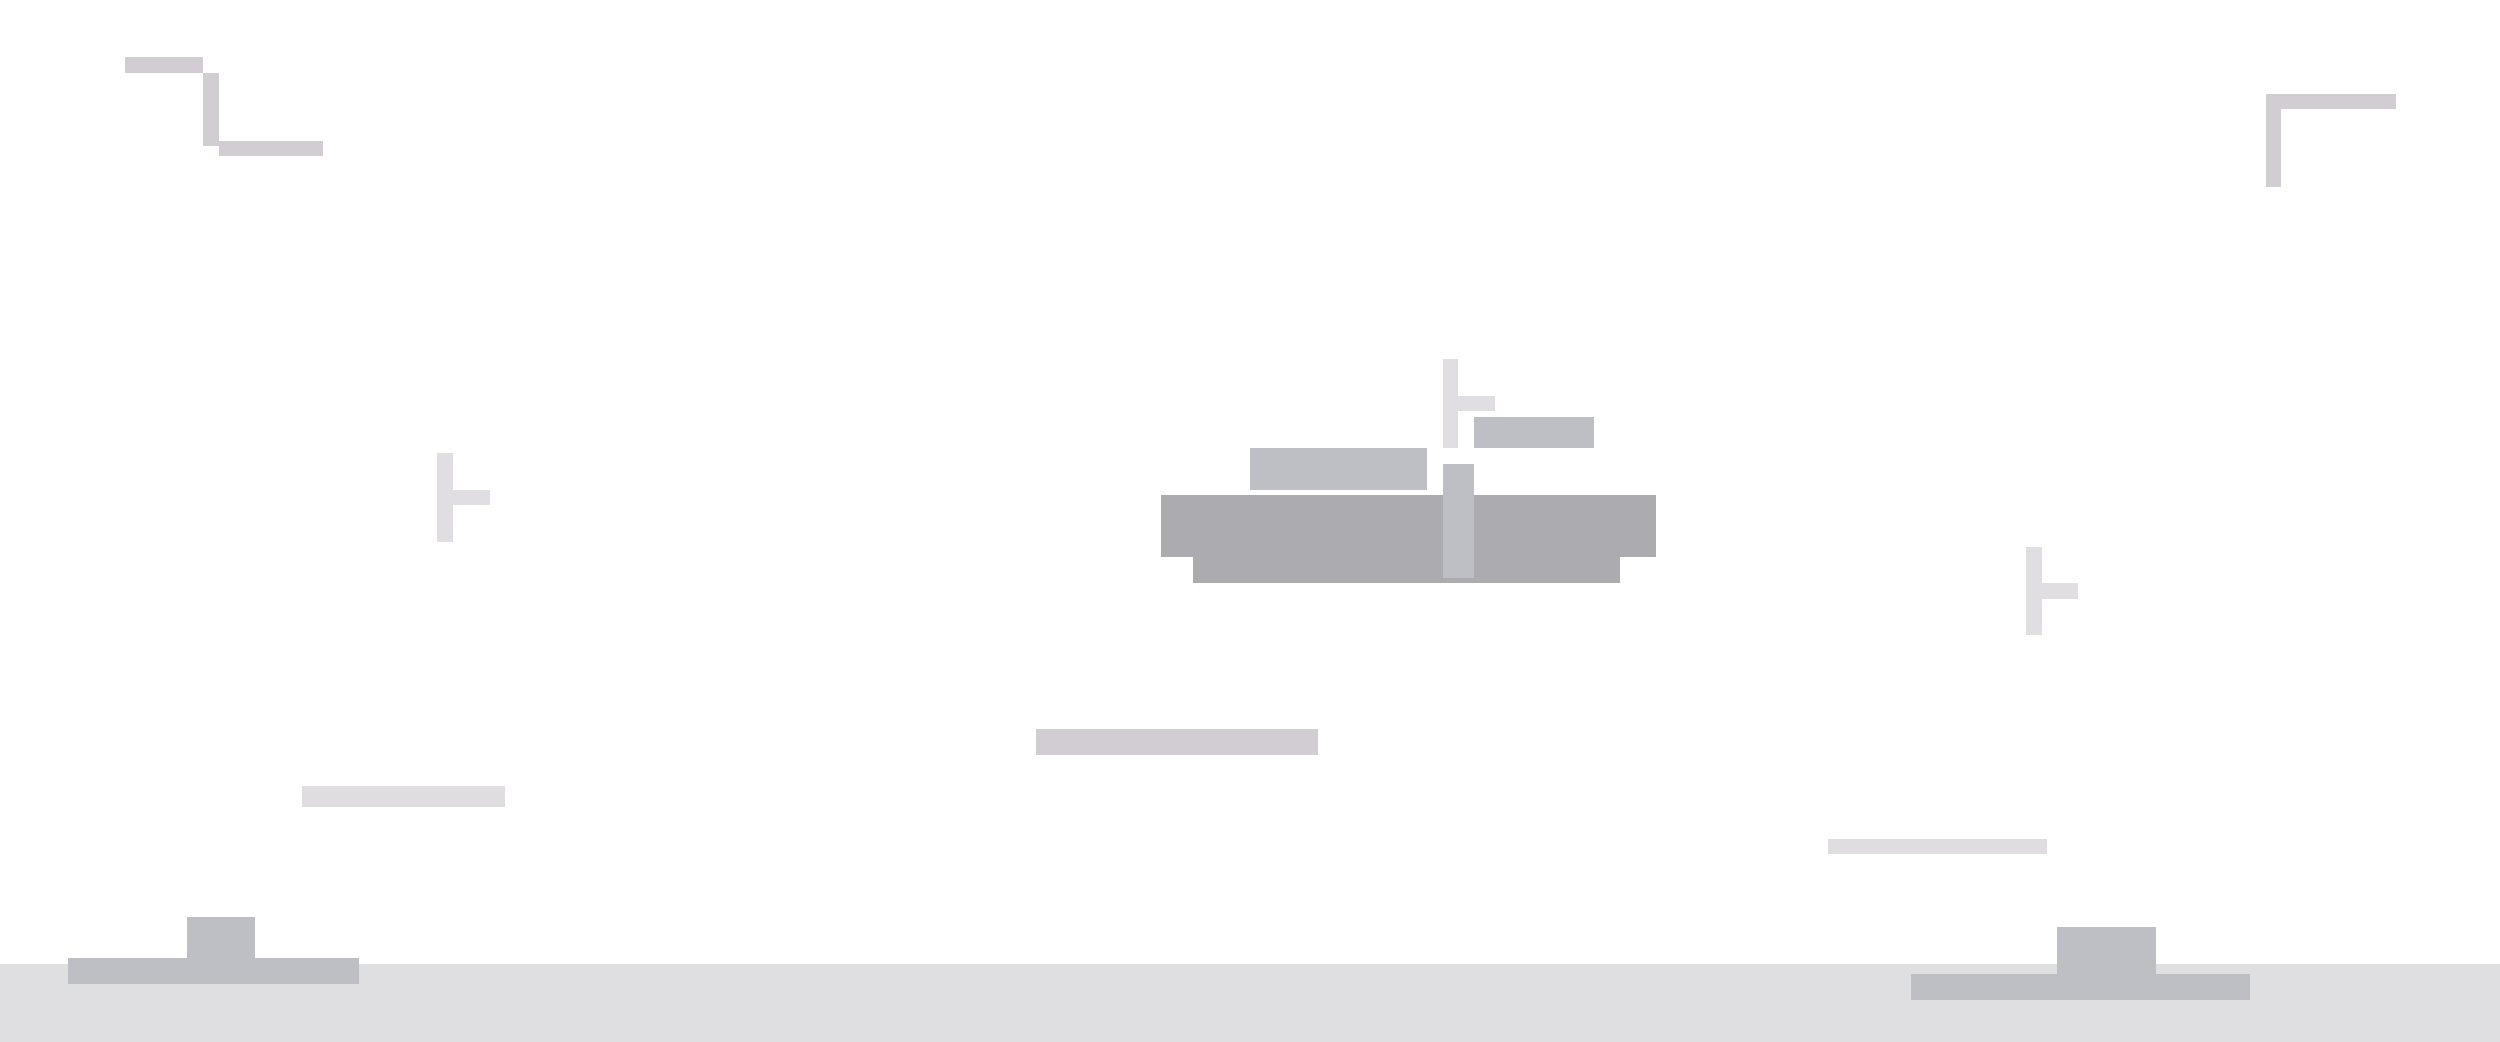
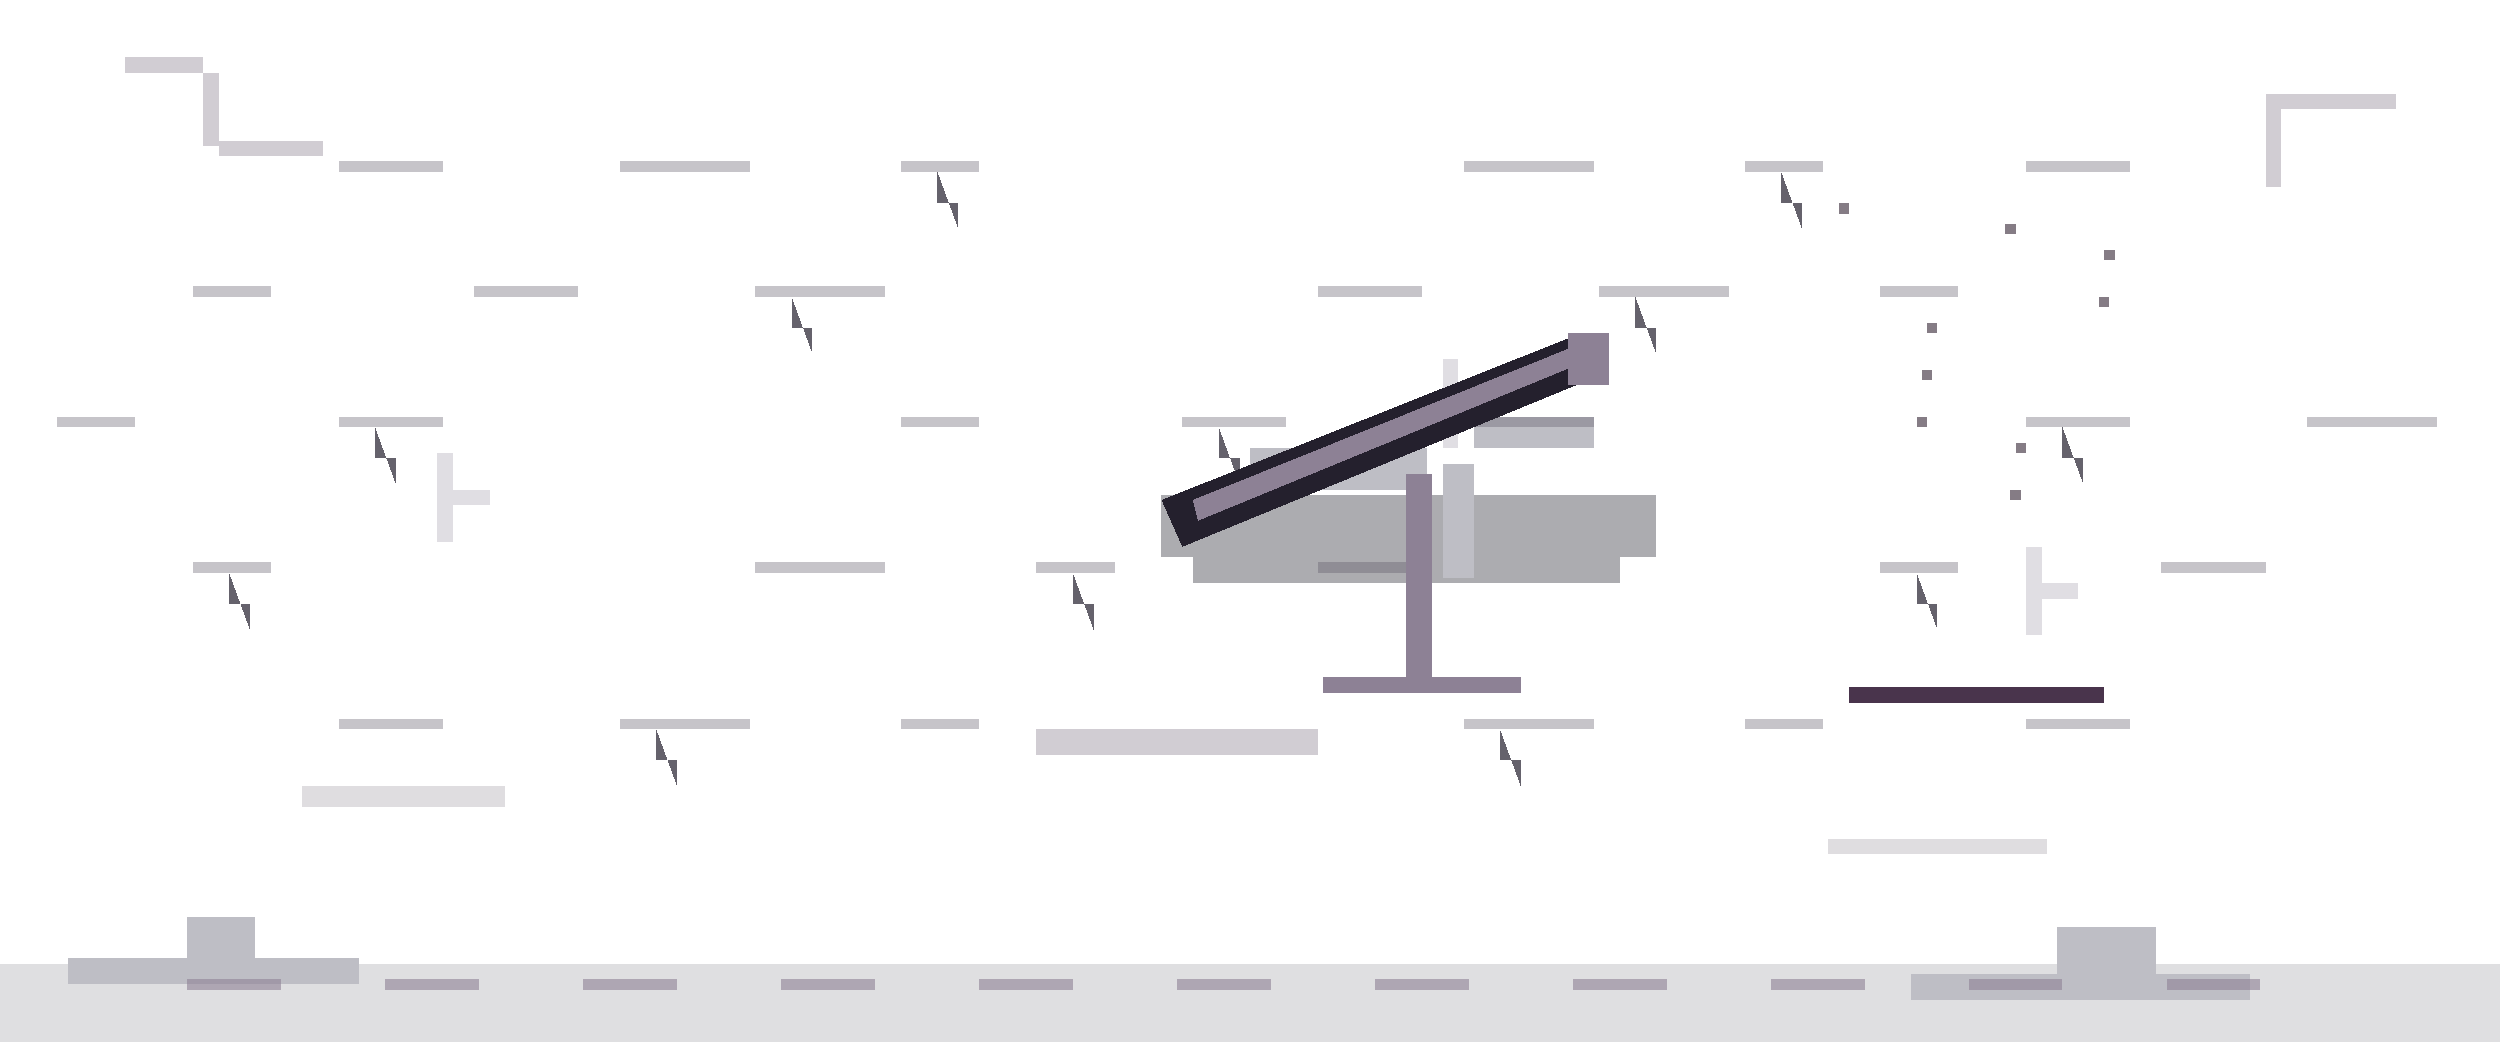
<svg xmlns="http://www.w3.org/2000/svg" viewBox="0 0 480 200" shape-rendering="crispEdges">
  <g opacity=".35">
    <rect x="0" y="185" width="480" height="15" fill="#11121d" opacity=".38" />
    <path d="M13 184h23v-8h13v8h20v5H13zM367 187h28v-9h19v9h18v5h-65z" fill="#454459" />
    <path d="M24 11h15v3H24zM39 14h3v14h-3zM42 27h20v3H42zM435 18h25v3h-25zM435 21h3v15h-3z" fill="#7a7180" />
    <rect x="58" y="151" width="39" height="4" fill="#7a7180" opacity=".7" />
    <rect x="351" y="161" width="42" height="3" fill="#7a7180" opacity=".7" />
    <path d="M223 95h95v12h-95zM229 107h82v5h-82z" fill="#11121d" />
    <path d="M240 86h34v8h-34zM283 80h23v6h-23zM277 89h6v22h-6z" fill="#454459" />
    <rect x="199" y="140" width="54" height="5" fill="#7a7180" />
    <path d="M84 87h3v7h7v3h-7v7h-3z" fill="#777082" opacity=".65" />
    <path d="M389 105h3v7h7v3h-7v7h-3z" fill="#777082" opacity=".65" />
    <path d="M277 69h3v7h7v3h-7v7h-3z" fill="#777082" opacity=".65" />
  </g>
+   <rect x="65" y="31" width="20" height="2" fill="#575262" opacity=".34" />
+   <rect x="119" y="31" width="25" height="2" fill="#575262" opacity=".34" />
+   <rect x="173" y="31" width="15" height="2" fill="#575262" opacity=".34" />
+   <path d="M180 33v6h4v5" fill="#24202d" opacity=".7" />
+   <rect x="281" y="31" width="25" height="2" fill="#575262" opacity=".34" />
+   <rect x="335" y="31" width="15" height="2" fill="#575262" opacity=".34" />
+   <path d="M342 33v6h4v5" fill="#24202d" opacity=".7" />
+   <rect x="389" y="31" width="20" height="2" fill="#575262" opacity=".34" />
+   <rect x="37" y="55" width="15" height="2" fill="#575262" opacity=".34" />
+   <rect x="91" y="55" width="20" height="2" fill="#575262" opacity=".34" />
+   <rect x="145" y="55" width="25" height="2" fill="#575262" opacity=".34" />
+   <path d="M152 57v6h4v5" fill="#24202d" opacity=".7" />
+   <rect x="253" y="55" width="20" height="2" fill="#575262" opacity=".34" />
+   <rect x="307" y="55" width="25" height="2" fill="#575262" opacity=".34" />
+   <path d="M314 57v6h4v5" fill="#24202d" opacity=".7" />
+   <rect x="361" y="55" width="15" height="2" fill="#575262" opacity=".34" />
+   <rect x="11" y="80" width="15" height="2" fill="#575262" opacity=".34" />
+   <rect x="65" y="80" width="20" height="2" fill="#575262" opacity=".34" />
+   <path d="M72 82v6h4v5" fill="#24202d" opacity=".7" />
+   <rect x="173" y="80" width="15" height="2" fill="#575262" opacity=".34" />
+   <rect x="227" y="80" width="20" height="2" fill="#575262" opacity=".34" />
+   <path d="M234 82v6h4v5" fill="#24202d" opacity=".7" />
+   <rect x="281" y="80" width="25" height="2" fill="#575262" opacity=".34" />
+   <rect x="389" y="80" width="20" height="2" fill="#575262" opacity=".34" />
+   <path d="M396 82v6h4v5" fill="#24202d" opacity=".7" />
+   <rect x="443" y="80" width="25" height="2" fill="#575262" opacity=".34" />
+   <rect x="37" y="108" width="15" height="2" fill="#575262" opacity=".34" />
+   <path d="M44 110v6h4v5" fill="#24202d" opacity=".7" />
+   <rect x="145" y="108" width="25" height="2" fill="#575262" opacity=".34" />
+   <rect x="199" y="108" width="15" height="2" fill="#575262" opacity=".34" />
+   <path d="M206 110v6h4v5" fill="#24202d" opacity=".7" />
+   <rect x="253" y="108" width="20" height="2" fill="#575262" opacity=".34" />
+   <rect x="361" y="108" width="15" height="2" fill="#575262" opacity=".34" />
+   <path d="M368 110v6h4v5" fill="#24202d" opacity=".7" />
+   <rect x="415" y="108" width="20" height="2" fill="#575262" opacity=".34" />
+   <rect x="65" y="138" width="20" height="2" fill="#575262" opacity=".34" />
+   <rect x="119" y="138" width="25" height="2" fill="#575262" opacity=".34" />
+   <path d="M126 140v6h4v5" fill="#24202d" opacity=".7" />
+   <rect x="173" y="138" width="15" height="2" fill="#575262" opacity=".34" />
+   <rect x="281" y="138" width="25" height="2" fill="#575262" opacity=".34" />
+   <path d="M288 140v6h4v5" fill="#24202d" opacity=".7" />
+   <rect x="335" y="138" width="15" height="2" fill="#575262" opacity=".34" />
+   <rect x="389" y="138" width="20" height="2" fill="#575262" opacity=".34" />
+   <rect x="36" y="188" width="18" height="2" fill="#8d8195" opacity=".6" />
+   <rect x="74" y="188" width="18" height="2" fill="#8d8195" opacity=".6" />
+   <rect x="112" y="188" width="18" height="2" fill="#8d8195" opacity=".6" />
+   <rect x="150" y="188" width="18" height="2" fill="#8d8195" opacity=".6" />
+   <rect x="188" y="188" width="18" height="2" fill="#8d8195" opacity=".6" />
+   <rect x="226" y="188" width="18" height="2" fill="#8d8195" opacity=".6" />
+   <rect x="264" y="188" width="18" height="2" fill="#8d8195" opacity=".6" />
+   <rect x="302" y="188" width="18" height="2" fill="#8d8195" opacity=".6" />
+   <rect x="340" y="188" width="18" height="2" fill="#8d8195" opacity=".6" />
+   <rect x="378" y="188" width="18" height="2" fill="#8d8195" opacity=".6" />
+   <rect x="416" y="188" width="18" height="2" fill="#8d8195" opacity=".6" />
+   <path d="M223 96l78-31 4 8-78 32z" fill="#24202d" />
+   <path d="M229 96l72-29 2 3-73 30z" fill="#8d8195" />
+   <rect x="301" y="64" width="8" height="10" fill="#8d8195" />
+   <rect x="270" y="91" width="5" height="40" fill="#8d8195" />
+   <rect x="254" y="130" width="38" height="3" fill="#8d8195" />
+   <rect x="355" y="132" width="49" height="3" fill="#49344c" />
+   <rect x="353" y="39" width="2" height="2" fill="#665b66" opacity=".8" />
+   <rect x="370" y="62" width="2" height="2" fill="#665b66" opacity=".8" />
+   <rect x="387" y="85" width="2" height="2" fill="#665b66" opacity=".8" />
+   <rect x="404" y="48" width="2" height="2" fill="#665b66" opacity=".8" />
+   <rect x="369" y="71" width="2" height="2" fill="#665b66" opacity=".8" />
+   <rect x="386" y="94" width="2" height="2" fill="#665b66" opacity=".8" />
+   <rect x="403" y="57" width="2" height="2" fill="#665b66" opacity=".8" />
+   <rect x="368" y="80" width="2" height="2" fill="#665b66" opacity=".8" />
+   <rect x="385" y="43" width="2" height="2" fill="#665b66" opacity=".8" />
</svg>
